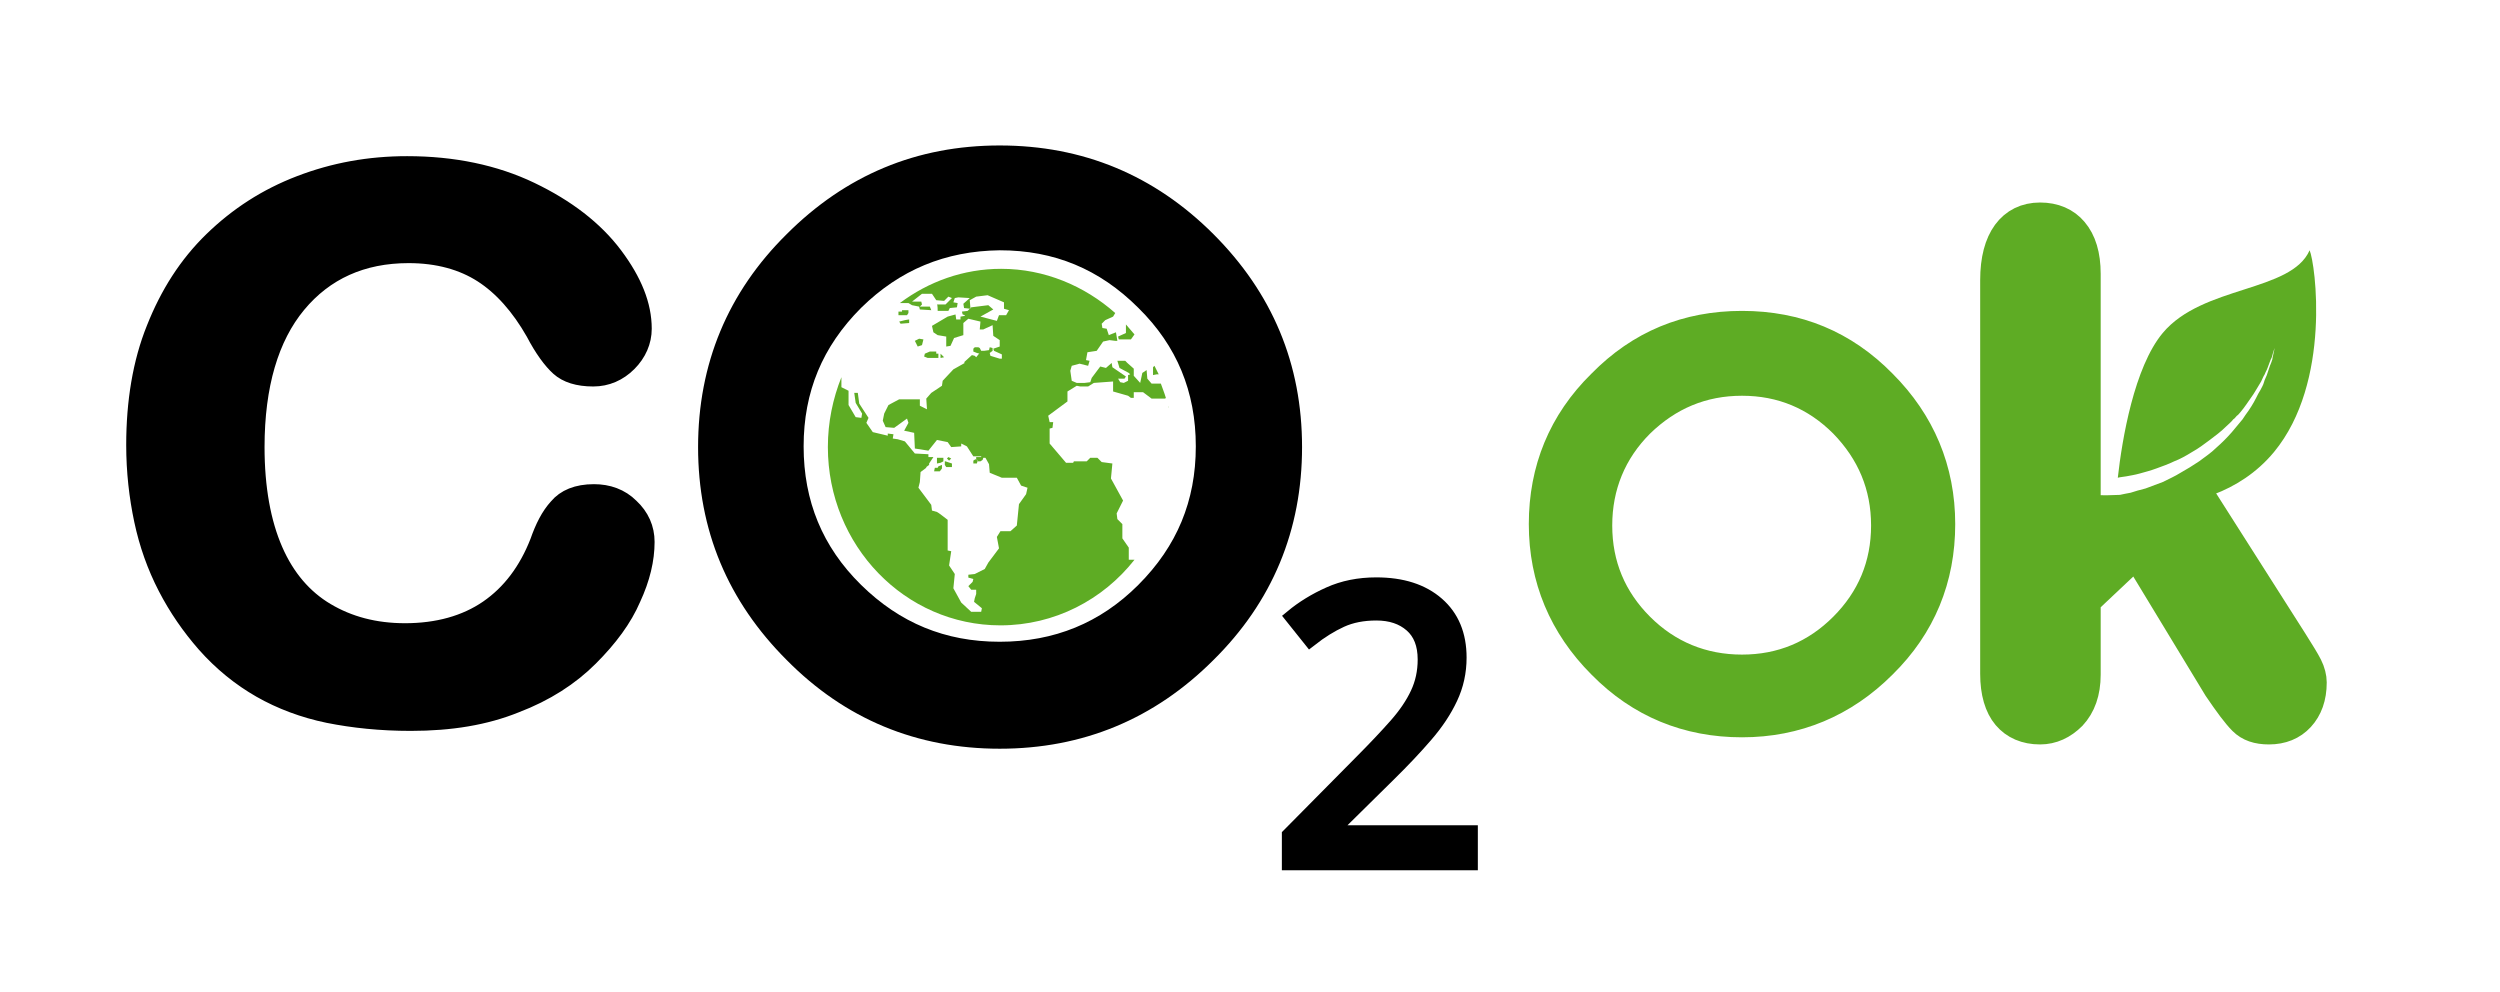
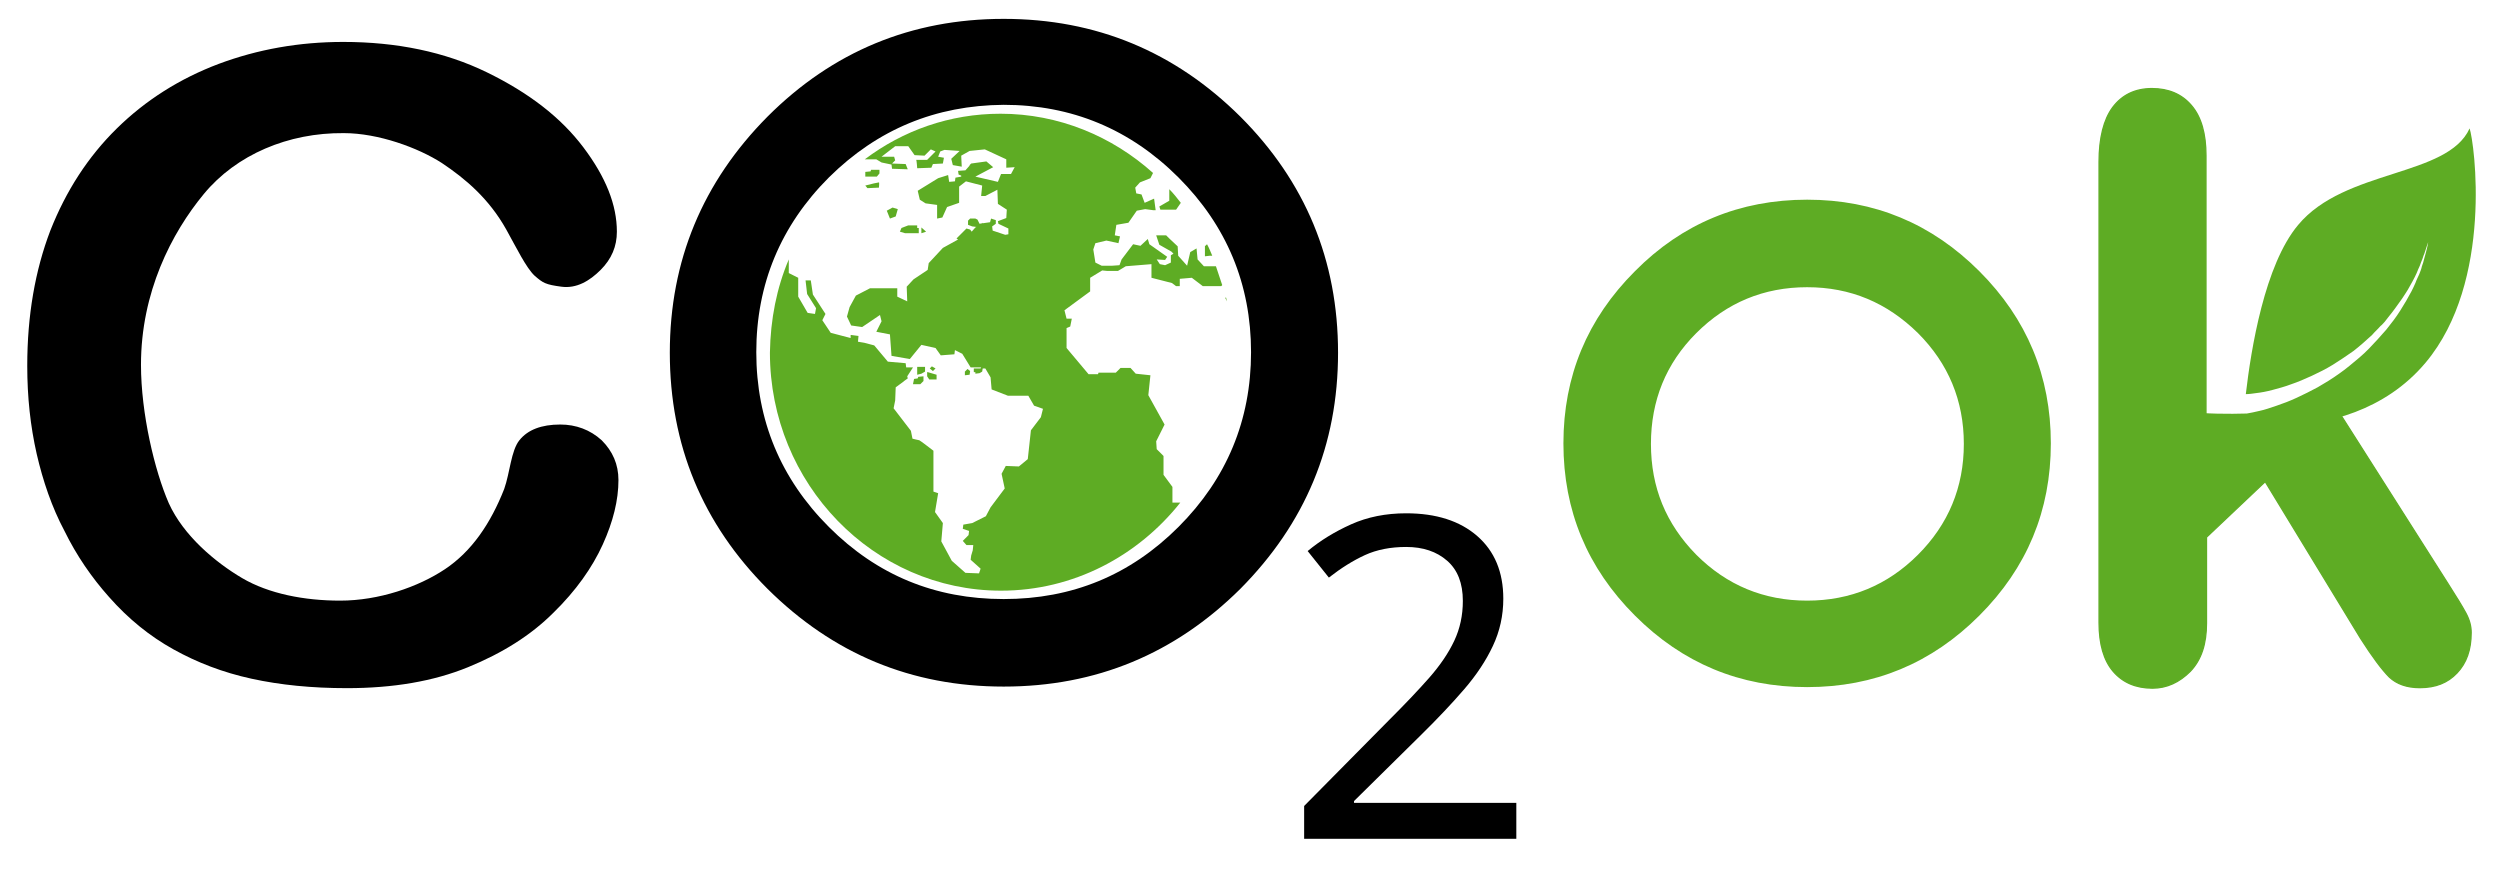
- <svg xmlns="http://www.w3.org/2000/svg" version="1.1" id="Laag_1" x="0px" y="0px" viewBox="0 0 350.6 139.1" style="enable-background:new 0 0 350.6 139.1;" xml:space="preserve">
+ <svg xmlns="http://www.w3.org/2000/svg" version="1.1" id="Laag_1" x="0px" y="0px" viewBox="0 0 477 166" style="enable-background:new 0 0 477 166;" xml:space="preserve">
  <style type="text/css">
- 	.st0{stroke:#000000;stroke-width:3;stroke-miterlimit:10;}
- 	.st1{fill-rule:evenodd;clip-rule:evenodd;fill:#5EAC24;}
- 	.st2{fill:#5EAC24;stroke:#5EAC24;stroke-width:4;stroke-miterlimit:10;}
- 	.st3{fill:#5EAC24;}
- 	.st4{stroke:#000000;stroke-width:5;stroke-miterlimit:10;}
- 	.st5{fill:#5EAC24;stroke:#5EAC24;stroke-width:2;stroke-miterlimit:10;}
- 	.st6{stroke:#000000;stroke-width:2;stroke-miterlimit:10;}
- 	.st7{font-family:'ArialRoundedMTBold';}
- 	.st8{font-size:53.988px;}
+ 	.st0{fill-rule:evenodd;clip-rule:evenodd;fill:#5EAC24;}
+ 	.st1{fill:#5EAC24;stroke:#5EAC24;stroke-width:0.25;stroke-miterlimit:10;}
+ 	.st2{fill:#5EAC24;}
+ 	.st3{stroke:#000000;stroke-miterlimit:10;}
+ 	.st4{fill:#5EAC24;stroke:#5EAC24;stroke-miterlimit:10;}
+ 	.st5{font-family:'ArialRoundedMTBold';}
+ 	.st6{font-size:85.789px;}
</style>
-   <g id="XMLID_26_">
-     <path id="XMLID_125_" class="st0" d="M90.3,76c0,2.4-0.6,5-1.9,7.8c-1.2,2.8-3.2,5.5-5.9,8.2c-2.7,2.7-6.1,4.9-10.3,6.5   c-4.2,1.7-9,2.5-14.6,2.5c-4.2,0-8-0.4-11.5-1.1c-3.4-0.7-6.6-1.9-9.4-3.5c-2.8-1.6-5.4-3.7-7.7-6.3c-2.1-2.4-3.9-5-5.4-7.9   c-1.5-2.9-2.6-6-3.3-9.3c-0.7-3.3-1.1-6.8-1.1-10.5c0-6,0.9-11.5,2.8-16.2c1.9-4.8,4.5-8.9,8-12.3c3.5-3.4,7.5-6,12.2-7.8   c4.7-1.8,9.6-2.7,14.9-2.7c6.4,0,12.2,1.2,17.2,3.6c5,2.4,8.9,5.4,11.6,9c2.7,3.6,4,6.9,4,10.1c0,1.7-0.7,3.3-2,4.6   c-1.3,1.3-2.9,2-4.7,2c-2.1,0-3.6-0.5-4.6-1.4c-1-0.9-2.2-2.5-3.4-4.8c-2.1-3.7-4.6-6.5-7.4-8.3c-2.8-1.8-6.3-2.8-10.5-2.8   c-6.6,0-11.9,2.4-15.8,7.1c-3.9,4.7-5.9,11.5-5.9,20.2c0,5.8,0.9,10.7,2.6,14.6c1.7,3.9,4.2,6.8,7.4,8.7c3.2,1.9,6.9,2.9,11.2,2.9   c4.6,0,8.6-1.1,11.8-3.3c3.2-2.2,5.6-5.4,7.2-9.5c0.7-2,1.5-3.6,2.6-4.8c1-1.2,2.6-1.9,4.9-1.9c1.9,0,3.6,0.6,4.9,1.9   C89.6,72.6,90.3,74.2,90.3,76z" />
-     <path id="XMLID_77_" class="st1" d="M118,52.9l0,1.4l1,0.5v2l1,1.7l0.8,0.1l0.1-0.6l-0.9-1.5l-0.2-1.4h0.5l0.2,1.5l1.3,2l-0.3,0.7   l0.9,1.3l2.1,0.5v-0.3l0.8,0.1l-0.1,0.6l0.7,0.1l1,0.3l1.4,1.7l1.9,0.1l0,0.4h0.7l-0.6,0.9l0,0.2l-0.4,0.3l0,0.1l0,0l-0.8,0.6   l-0.1,1.4l-0.2,0.8l1.8,2.4l0.1,0.8c0,0,0.7,0.2,0.7,0.2c0.1,0,1.5,1.1,1.5,1.1v4.3l0.5,0.1l-0.3,2l0.8,1.2l-0.2,2l1.1,2l1.4,1.3   l1.4,0l0.1-0.5l-1.1-0.9l0.1-0.5l0.2-0.6l0-0.6l-0.7,0l-0.4-0.5l0.6-0.6l0.1-0.4l-0.7-0.2l0-0.4l0.9-0.1l1.4-0.7l0.5-0.9l1.5-2   l-0.3-1.6l0.5-0.8l1.4,0l0.9-0.8l0.3-3l1-1.4l0.2-0.9l-0.9-0.3l-0.6-1.1l-2.1,0l-1.7-0.7l-0.1-1.2l-0.5-0.9l-0.3,0l-0.1,0.3   l-0.3,0.2l-0.4,0c0-0.1,0-0.2,0-0.2h-0.2v-0.4h0.7l0-0.1l-1.1,0l-0.9-1.4l-0.8-0.4l0,0.4l-1.4,0.1l-0.5-0.7l-1.5-0.3l-1.2,1.5   l-1.9-0.3l-0.1-2.2l-1.4-0.3l0.6-1.1l-0.2-0.6l-1.8,1.3l-1.2-0.1l-0.4-0.9l0.2-1l0.6-1.2l1.5-0.8h2.9l0,0.9l1,0.5l-0.1-1.5l0.7-0.8   l1.5-1l0.1-0.7l1.5-1.6l1.6-0.9l-0.1-0.1l1.1-1l0.4,0.1l0.2,0.2l0.4-0.5l0.1,0l-0.4-0.1l-0.5-0.2v-0.4l0.2-0.2h0.5l0.2,0.1l0.2,0.4   l0.3,0v0l0.1,0l0.7-0.1l0.1-0.4l0.4,0.1v0.4l-0.4,0.3l0.1,0.4l1.3,0.4l0,0l0.3,0l0-0.6l-1.1-0.5l-0.1-0.3l0.9-0.3l0-0.9l-0.9-0.6   l-0.1-1.5l-1.3,0.6h-0.5l0.1-1.1l-1.7-0.4l-0.7,0.6V47l-1.3,0.4l-0.5,1.1l-0.6,0.1v-1.4l-1.2-0.2l-0.6-0.4l-0.2-0.9l2.2-1.3   l1.1-0.3l0.1,0.7l0.6,0l0-0.4l0.6-0.1l0-0.1l-0.3-0.1l-0.1-0.4l0.8-0.1l0.5-0.5l0,0h0L137,43l1.6-0.2l0.7,0.6l-1.8,1l2.3,0.6   l0.3-0.8h1l0.4-0.7l-0.7-0.2v-0.9l-2.3-1l-1.6,0.2l-0.9,0.5l0.1,1.2l-0.9-0.1l-0.1-0.6l0.9-0.8l-1.6-0.1l-0.5,0.1l-0.2,0.6l0.6,0.1   l-0.1,0.6l-1,0.1l-0.2,0.4l-1.5,0c0,0,0-0.9-0.1-0.9c-0.1,0,1.2,0,1.2,0l0.9-0.9l-0.5-0.2l-0.6,0.6l-1.1-0.1l-0.6-0.9h-1.4   l-1.4,1.1h1.3l0.1,0.4l-0.3,0.3l1.4,0l0.2,0.5l-1.6-0.1l-0.1-0.4l-1-0.2l-0.5-0.3l-1.2,0c4-3,8.9-4.8,14.2-4.8   c6.1,0,11.7,2.4,16,6.2l-0.3,0.5l-1.1,0.5l-0.5,0.5l0.1,0.6l0.6,0.1l0.3,0.9l1-0.4l0.2,1.2h-0.3l-0.8-0.1l-0.9,0.2l-0.9,1.3   l-1.3,0.2l-0.2,1.1l0.5,0.1l-0.2,0.7l-1.2-0.3l-1.1,0.3l-0.2,0.7l0.2,1.4l0.7,0.3l1.1,0l0.8-0.1l0.2-0.6l1.2-1.6l0.8,0.2l0.8-0.7   l0.1,0.6l1.9,1.3l-0.2,0.3l-0.9,0l0.3,0.5l0.5,0.1l0.6-0.3l0-0.8l0.3-0.1l-0.2-0.2l-1.3-0.7l-0.3-1h1.1l0.3,0.3l0.9,0.8l0,1l0.9,1   l0.3-1.4l0.6-0.4l0.1,1.2l0.6,0.7l1.3,0c0.2,0.6,0.5,1.3,0.7,2l-0.1,0.1h-1.9l-1.2-0.9L159,55v0.8h-0.4l-0.4-0.3l-2.1-0.6v-1.4   l-2.7,0.2l-0.8,0.5h-1.1l-0.5-0.1l-1.3,0.8v1.4l-2.7,2l0.2,0.9h0.5l-0.1,0.8l-0.4,0.1l0,2.1l2.3,2.7h1l0.1-0.2h1.8l0.5-0.5h1   l0.6,0.6l1.5,0.2l-0.2,2.1l1.7,3.1l-0.9,1.8l0.1,0.8l0.7,0.7v2l0.9,1.3v1.7h0.8c-4.4,5.6-11.2,9.2-18.8,9.2   c-13.4,0-24.2-11.2-24.2-25C116.1,59.2,116.8,55.9,118,52.9L118,52.9z M161.7,51.5l0.2-0.2c0.2,0.4,0.4,0.8,0.6,1.2l-0.3,0   l-0.5,0.1V51.5L161.7,51.5z M157.9,46.7l0-1.2c0.4,0.5,0.8,0.9,1.2,1.4l-0.5,0.7l-1.7,0l-0.1-0.4L157.9,46.7L157.9,46.7z M126,43.7   L126,43.7l0.5,0l0-0.2h0.9v0.4l-0.2,0.3H126V43.7L126,43.7z M126.9,44.9c0,0,0.5-0.1,0.6-0.1c0,0,0,0.5,0,0.5l-1.2,0.1l-0.2-0.3   L126.9,44.9L126.9,44.9z M128.3,47.8l0.6-0.3l0.6,0.1l-0.2,0.8l-0.6,0.2L128.3,47.8L128.3,47.8z M131.6,49.7v0.5h-1.5l-0.5-0.2   l0.1-0.4l0.7-0.3h0.9v0.3H131.6L131.6,49.7z M132.3,64.2v0.5l-0.4,0.2l-0.5,0.1v-0.8H132.3L132.3,64.2z M131.9,50.2v-0.6l0.5,0.5   L131.9,50.2L131.9,50.2z M132.1,65.2v0.5l-0.3,0.4H131l0.1-0.5l0.4,0l0.1-0.2L132.1,65.2L132.1,65.2z M133.5,65v0.5h-0.8l-0.2-0.3   v-0.5h0.1L133.5,65L133.5,65z M132.8,64.3l0.2-0.2l0.4,0.2l-0.3,0.3L132.8,64.3L132.8,64.3z M163.8,57L163.8,57   c0.1,0,0.1,0.2,0.2,0.3L163.8,57L163.8,57z M136.5,64.6l0,0.4l0.5,0l0.1-0.4l-0.3-0.2L136.5,64.6L136.5,64.6z" />
-     <g id="XMLID_25_">
-       <g id="XMLID_54_">
-         <g id="XMLID_60_">
-           <path id="XMLID_61_" class="st2" d="M308.3,69l13.3,20.9c1,1.6,1.7,2.7,2.1,3.5c0.4,0.8,0.6,1.6,0.6,2.3c0,2.1-0.6,3.7-1.7,4.9      c-1.1,1.2-2.6,1.8-4.4,1.8c-1.6,0-2.8-0.4-3.7-1.3c-0.9-0.9-2-2.4-3.5-4.6l-11.4-18.8l-7,6.6v10.3c0,2.5-0.7,4.4-2,5.8      c-1.3,1.3-2.8,2-4.5,2c-2,0-3.6-0.7-4.7-2s-1.7-3.3-1.7-5.9V39.3c0-2.9,0.6-5.1,1.7-6.6c1.1-1.5,2.7-2.3,4.7-2.3      c2,0,3.6,0.7,4.7,2c1.2,1.4,1.8,3.4,1.8,6v31.4" />
-         </g>
+   <path id="XMLID_92_" class="st0" d="M150.5,49.5l0,2.6l1.8,0.9v3.6l1.8,3.1l1.4,0.2l0.2-1.1l-1.7-2.7l-0.3-2.6h1l0.4,2.7l2.4,3.7  l-0.6,1.2l1.6,2.4l3.8,1v-0.6l1.5,0.2l-0.1,1.1l1.2,0.2l1.9,0.5l2.6,3.1l3.4,0.3l0.1,0.8h1.3l-1.1,1.7l0.1,0.4l-0.7,0.5l-0.1,0.1  l0,0l-1.5,1.1l-0.1,2.5l-0.3,1.5l3.3,4.3l0.3,1.5c0,0,1.2,0.3,1.3,0.3c0.1,0,2.7,2,2.7,2v7.8l0.9,0.3l-0.6,3.6l1.5,2.1l-0.3,3.5  l2,3.7l2.6,2.3l2.6,0.1l0.3-0.9l-1.9-1.7l0.1-0.8l0.3-1l0.1-1l-1.3,0l-0.7-0.8l1.1-1.1l0.1-0.8l-1.2-0.4l0.1-0.8l1.7-0.3l2.6-1.3  l0.9-1.7l2.7-3.6l-0.6-2.8l0.8-1.5l2.5,0.1l1.7-1.4l0.6-5.5l1.9-2.5L199,78l-1.7-0.6l-1.1-1.9l-3.9,0l-3.1-1.2L189,72l-1-1.7l-0.5,0  l-0.1,0.6l-0.5,0.3l-0.8,0.1c0-0.2,0-0.3,0-0.3h-0.3v-0.7h1.3l0.1-0.2l-2,0l-1.6-2.6l-1.4-0.7l-0.1,0.8l-2.6,0.2l-1-1.4l-2.7-0.6  l-2.2,2.7l-3.5-0.6l-0.3-4.1l-2.6-0.5l1-2l-0.3-1.2l-3.4,2.3l-2.1-0.3l-0.8-1.7l0.5-1.8l1.2-2.2l2.7-1.4h5.2l0,1.6l1.9,0.9l-0.1-2.8  l1.3-1.4l2.7-1.8l0.2-1.3l2.7-2.9l2.9-1.6l-0.3-0.2l1.9-1.9l0.7,0.2l0.3,0.4l0.7-0.8l0.2-0.1l-0.8-0.1l-0.8-0.3v-0.8l0.4-0.4h1  l0.4,0.2l0.4,0.8l0.5-0.1v-0.1l0.1,0.1l1.4-0.2l0.2-0.7L190,42v0.7l-0.7,0.5l0.1,0.8l2.4,0.8l0,0l0.6-0.1l0-1.1l-1.9-0.9l-0.1-0.5  l1.6-0.6l0.1-1.6l-1.7-1.1l-0.1-2.7l-2.3,1.2h-0.8l0.2-2l-3.1-0.8l-1.3,1v3.1l-2.3,0.8l-0.9,2l-1,0.2v-2.6l-2.2-0.3l-1.1-0.7  l-0.4-1.7l3.9-2.4l1.9-0.6l0.2,1.3l1.1-0.1l0.1-0.7l1.1-0.2l0-0.2l-0.5-0.2l-0.1-0.7l1.4-0.1l0.8-0.9l0-0.1h0l0.3-0.3l2.9-0.4  l1.3,1.1l-3.4,1.8l4.3,1l0.6-1.5h1.9l0.7-1.3L192,32v-1.6l-4.1-1.9l-2.9,0.3l-1.6,0.9l0.1,2.1l-1.7-0.3l-0.3-1.2l1.6-1.5l-2.9-0.2  l-0.8,0.3l-0.4,1l1.1,0.2l-0.2,1.1l-1.9,0.1l-0.3,0.7l-2.7,0.1c0,0-0.1-1.6-0.2-1.6c-0.1,0,2.1,0,2.1,0l1.6-1.6l-0.9-0.4l-1.2,1.2  l-1.9-0.1l-1.2-1.7h-2.5l-2.6,2h2.4l0.2,0.7l-0.6,0.6l2.6,0.1l0.4,1l-3-0.1l-0.1-0.8l-1.9-0.4l-1-0.6l-2.2,0  c7.3-5.5,16.2-8.7,25.9-8.7c11.1,0,21.3,4.3,29.1,11.3l-0.5,1l-2,0.8l-0.9,1l0.2,1.1l1,0.2l0.6,1.6l1.8-0.8l0.3,2.2h-0.5l-1.5-0.2  l-1.6,0.3l-1.6,2.3l-2.3,0.4l-0.3,2l1,0.2l-0.3,1.3l-2.3-0.5l-2.1,0.5l-0.4,1.2l0.4,2.5l1.2,0.6l2,0l1.4-0.1l0.4-1.1l2.2-2.9  l1.4,0.3l1.4-1.3l0.3,1l3.4,2.4l-0.4,0.6l-1.6-0.1l0.6,0.9l1,0.2l1.1-0.5l0-1.4l0.5-0.3l-0.4-0.4l-2.3-1.3l-0.6-1.8h1.9l0.6,0.6  l1.6,1.5l0.1,1.8l1.7,1.9l0.6-2.6l1.2-0.7l0.2,2.1l1.2,1.3l2.3,0c0.4,1.2,0.8,2.4,1.2,3.6l-0.2,0.2h-3.5l-2.1-1.6l-2.3,0.2v1.4h-0.7  l-0.8-0.6l-3.9-1v-2.6l-4.9,0.4l-1.5,0.9h-2l-1-0.1L208,53v2.6l-4.9,3.6l0.4,1.6h1l-0.3,1.5l-0.7,0.3l0,3.8l4.2,5h1.8l0.1-0.3h3.3  l0.9-0.9h1.9l1,1.1l2.8,0.3l-0.4,3.8l3.1,5.6l-1.6,3.2l0.1,1.5l1.3,1.3v3.6l1.7,2.3v3h1.5c-8.1,10.2-20.4,16.8-34.2,16.8  c-24.3,0-44.1-20.4-44.1-45.4C147,60.9,148.2,54.9,150.5,49.5L150.5,49.5z M230,46.9l0.3-0.3c0.4,0.7,0.7,1.5,1,2.2l-0.5,0l-0.9,0.1  V46.9L230,46.9z M223.1,38.3l0-2.2c0.8,0.8,1.5,1.7,2.2,2.6l-0.9,1.3l-3,0l-0.2-0.6L223.1,38.3L223.1,38.3z M165.1,32.8L165.1,32.8  l1-0.1l0.1-0.3h1.6v0.7l-0.5,0.6h-2.2V32.8L165.1,32.8z M166.7,35c0,0,1-0.2,1-0.2c0.1,0,0,1,0,1l-2.2,0.1l-0.4-0.5L166.7,35  L166.7,35z M169.2,40.2l1.1-0.6l1,0.3l-0.4,1.4l-1.1,0.4L169.2,40.2L169.2,40.2z M175.3,43.6v0.9h-2.6l-1-0.3l0.3-0.7l1.3-0.5h1.7  v0.5H175.3L175.3,43.6z M176.5,70v0.9l-0.7,0.4l-0.8,0.2V70H176.5L176.5,70z M175.8,44.5v-1.1l0.9,0.8L175.8,44.5L175.8,44.5z   M176.2,71.8v0.9l-0.6,0.6h-1.4l0.2-1l0.7-0.1l0.1-0.3L176.2,71.8L176.2,71.8z M178.7,71.5v0.9h-1.4l-0.4-0.6V71h0.1L178.7,71.5  L178.7,71.5z M177.4,70.3l0.4-0.4l0.7,0.4l-0.5,0.5L177.4,70.3L177.4,70.3z M233.8,56.9l0.1-0.2c0.1,0.2,0.1,0.5,0.2,0.8L233.8,56.9  L233.8,56.9z M184.1,70.9l0,0.7l0.9-0.1l0.1-0.7l-0.5-0.4L184.1,70.9L184.1,70.9z" />
+   <g id="XMLID_79_">
+     <g id="XMLID_85_">
+       <g id="XMLID_28_">
+         <path id="XMLID_29_" class="st1" d="M446,78.2l21.1,33.2c1.6,2.5,2.7,4.3,3.4,5.6c0.7,1.3,1,2.5,1,3.7c0,3.3-0.9,5.8-2.7,7.7     c-1.8,1.9-4.1,2.8-7.1,2.8c-2.5,0-4.4-0.7-5.8-2c-1.4-1.4-3.2-3.8-5.5-7.4l-18.2-29.9l-11.2,10.6v16.4c0,4-1,7-3.1,9.2     c-2.1,2.1-4.5,3.2-7.2,3.2c-3.2,0-5.7-1.1-7.5-3.2c-1.8-2.1-2.7-5.2-2.7-9.3V30.9c0-4.6,0.9-8.1,2.6-10.4     c1.8-2.4,4.3-3.6,7.5-3.6c3.2,0,5.7,1.1,7.5,3.2c1.9,2.2,2.8,5.4,2.8,9.6v49.9" />
      </g>
-       <path id="XMLID_49_" class="st3" d="M318.9,63.4c-4.9,5.9-12,7.4-16.8,7.6l0,0c-0.3,0-6.3,0.9-12.5,0.1l0.2-1.9    c2.7,0.3,5.4,0.3,7.5,0.2c0.4-0.1,1-0.2,1.5-0.3c0.6-0.2,1.3-0.4,2.1-0.6c0.8-0.3,1.6-0.6,2.4-0.9c0.8-0.4,1.7-0.8,2.5-1.3    c0.9-0.5,1.7-1,2.6-1.6c0.8-0.6,1.7-1.2,2.4-1.9c0.8-0.7,1.5-1.4,2.2-2.2c0.3-0.4,0.7-0.8,1-1.2c0.2-0.2,0.3-0.4,0.5-0.6    c0.1-0.2,0.3-0.4,0.4-0.6c0.6-0.8,1.1-1.6,1.5-2.4c0.2-0.4,0.4-0.8,0.6-1.1c0.2-0.4,0.4-0.7,0.5-1.1c0.1-0.4,0.3-0.7,0.4-1    c0.1-0.3,0.2-0.6,0.3-0.9c0.1-0.3,0.2-0.6,0.3-0.8c0.1-0.3,0.2-0.5,0.2-0.7c0.2-0.9,0.3-1.4,0.3-1.4s-0.2,0.5-0.4,1.3    c-0.1,0.2-0.2,0.4-0.3,0.7c-0.1,0.3-0.2,0.5-0.3,0.8c-0.1,0.3-0.3,0.6-0.4,0.9c-0.2,0.3-0.3,0.6-0.5,1c-0.2,0.3-0.4,0.7-0.6,1    c-0.2,0.3-0.4,0.7-0.7,1.1c-0.5,0.7-1,1.5-1.6,2.2c-0.2,0.2-0.3,0.4-0.5,0.5c-0.2,0.2-0.3,0.4-0.5,0.5c-0.3,0.4-0.7,0.7-1,1    c-0.7,0.7-1.5,1.3-2.3,1.9c-0.8,0.6-1.6,1.2-2.5,1.7c-0.8,0.5-1.7,1-2.5,1.3c-0.8,0.4-1.7,0.7-2.5,1c-0.8,0.3-1.6,0.5-2.3,0.7    c-0.7,0.2-1.4,0.3-1.9,0.4c-0.5,0.1-0.9,0.1-1.2,0.2c0.6-5.4,2.3-15.5,6.3-20.3c5.6-6.7,18-5.7,20.6-11.6    C324.7,36.9,327,53.6,318.9,63.4z" />
    </g>
-     <path id="XMLID_21_" class="st4" d="M168.4,34.6c7.8,7.8,11.7,17.1,11.7,28.1c0,11-3.9,20.4-11.7,28.1   c-7.8,7.8-17.2,11.7-28.2,11.7c-11,0-20.4-3.9-28.1-11.7c-7.8-7.8-11.7-17.1-11.7-28.1c0-11,3.9-20.4,11.7-28.1   c7.8-7.8,17.1-11.7,28.1-11.7C151.2,22.9,160.6,26.8,168.4,34.6z M119,41.4c-5.9,5.9-8.8,12.9-8.8,21.2s2.9,15.4,8.8,21.2   c5.9,5.8,12.9,8.7,21.2,8.7c8.3,0,15.4-2.9,21.2-8.7c5.9-5.9,8.8-12.9,8.8-21.2s-2.9-15.4-8.8-21.2c-5.9-5.9-12.9-8.8-21.2-8.8   C131.9,32.7,124.9,35.6,119,41.4z" />
-     <path id="XMLID_18_" class="st5" d="M244.3,44.6c8,0,14.8,2.8,20.4,8.5c5.6,5.6,8.5,12.5,8.5,20.4s-2.8,14.8-8.5,20.4   c-5.6,5.6-12.5,8.5-20.4,8.5s-14.8-2.8-20.4-8.5c-5.6-5.6-8.5-12.5-8.5-20.4s2.8-14.8,8.5-20.4C229.5,47.4,236.3,44.6,244.3,44.6z    M244.3,54.5c-5.3,0-9.8,1.9-13.6,5.6c-3.7,3.7-5.6,8.3-5.6,13.6c0,5.3,1.9,9.8,5.6,13.5c3.7,3.7,8.3,5.6,13.6,5.6   s9.8-1.9,13.5-5.6c3.7-3.7,5.6-8.2,5.6-13.5c0-5.3-1.9-9.8-5.6-13.6C254.1,56.4,249.6,54.5,244.3,54.5z" />
-     <text id="XMLID_17_" transform="matrix(1 0 0 1 178.1745 121.0496)" class="st6 st7 st8">2</text>
+     <path id="XMLID_81_" class="st2" d="M462.8,69.2c-7.9,9.4-19.1,11.7-26.6,12.1l0,0c-0.4,0.1-10,1.4-19.9,0.2l0.4-3   c4.3,0.5,8.6,0.5,12,0.4c0.7-0.1,1.5-0.3,2.4-0.5c1-0.2,2.1-0.6,3.3-1c1.2-0.4,2.5-0.9,3.8-1.5c1.3-0.6,2.7-1.3,4-2   c1.4-0.8,2.7-1.6,4.1-2.6c1.3-0.9,2.6-2,3.9-3.1c1.3-1.1,2.4-2.3,3.5-3.5c0.5-0.6,1.1-1.2,1.6-1.8c0.2-0.3,0.5-0.6,0.7-0.9   c0.2-0.3,0.5-0.6,0.7-0.9c0.9-1.2,1.7-2.5,2.4-3.7c0.3-0.6,0.7-1.2,1-1.8c0.3-0.6,0.6-1.2,0.8-1.7c0.2-0.6,0.5-1.1,0.7-1.6   c0.2-0.5,0.4-1,0.5-1.5c0.2-0.5,0.3-0.9,0.4-1.3c0.1-0.4,0.2-0.8,0.3-1.1c0.4-1.4,0.5-2.2,0.5-2.2s-0.3,0.8-0.7,2.1   c-0.1,0.3-0.3,0.7-0.4,1.1c-0.2,0.4-0.3,0.8-0.5,1.3c-0.2,0.4-0.4,0.9-0.6,1.4c-0.2,0.5-0.5,1-0.8,1.6c-0.3,0.5-0.6,1.1-0.9,1.6   c-0.3,0.5-0.7,1.1-1.1,1.7c-0.8,1.1-1.6,2.3-2.6,3.5c-0.2,0.3-0.5,0.6-0.7,0.9c-0.3,0.3-0.5,0.6-0.8,0.8c-0.5,0.6-1.1,1.1-1.6,1.7   c-1.2,1.1-2.3,2.1-3.6,3.1c-1.3,0.9-2.6,1.8-3.9,2.6c-1.3,0.8-2.7,1.5-4,2.1c-1.3,0.6-2.7,1.2-3.9,1.6c-1.3,0.5-2.5,0.8-3.6,1.1   c-1.1,0.3-2.2,0.5-3.1,0.6c-0.7,0.1-1.4,0.2-2,0.2c1-8.6,3.6-24.7,10-32.3c8.9-10.7,28.5-9.1,32.7-18.4   C472.1,27.1,475.8,53.7,462.8,69.2z" />
  </g>
+   <path id="XMLID_69_" class="st3" d="M236.3,22.6c12.3,12.3,18.5,27.2,18.5,44.7c0,17.5-6.2,32.3-18.5,44.7  c-12.4,12.3-27.3,18.5-44.8,18.5c-17.5,0-32.3-6.2-44.7-18.5c-12.3-12.3-18.5-27.2-18.5-44.7c0-17.4,6.2-32.3,18.5-44.7  c12.3-12.3,27.2-18.5,44.7-18.5C209,4.1,223.9,10.3,236.3,22.6z M157.8,33.5c-9.3,9.3-14,20.6-14,33.7s4.7,24.4,14,33.7  c9.3,9.3,20.5,13.9,33.7,13.9c13.2,0,24.4-4.6,33.7-13.9c9.3-9.3,14-20.6,14-33.7s-4.7-24.4-14-33.7c-9.3-9.3-20.6-14-33.7-14  C178.4,19.6,167.2,24.2,157.8,33.5z" />
+   <path id="XMLID_51_" class="st4" d="M344.8,38.6c12.7,0,23.5,4.5,32.5,13.5c9,9,13.5,19.8,13.5,32.5s-4.5,23.5-13.5,32.5  c-9,9-19.8,13.5-32.5,13.5c-12.7,0-23.5-4.5-32.5-13.5c-9-9-13.5-19.8-13.5-32.5s4.5-23.5,13.5-32.5  C321.2,43.1,332.1,38.6,344.8,38.6z M344.8,54.3c-8.4,0-15.6,3-21.5,8.9c-5.9,5.9-8.8,13.1-8.8,21.5c0,8.4,2.9,15.5,8.8,21.5  c5.9,5.9,13.1,8.9,21.5,8.9s15.6-3,21.5-8.9c5.9-5.9,8.9-13.1,8.9-21.5c0-8.4-3-15.6-8.9-21.5C360.3,57.3,353.2,54.3,344.8,54.3z" />
+   <text id="XMLID_50_" transform="matrix(1 0 0 1 244.7049 160.0474)" class="st5 st6">2</text>
+   <path id="XMLID_86_" d="M118,91.6c0,3.8-1,7.9-3,12.3c-2,4.4-5.1,8.8-9.4,13c-4.3,4.3-9.7,7.7-16.3,10.4c-6.6,2.7-14.3,4-23.1,4  c-6.7,0-12.7-0.6-18.2-1.8c-5.5-1.2-10.4-3.1-14.9-5.6c-4.5-2.5-8.6-5.8-12.3-10c-3.3-3.7-6.2-7.9-8.5-12.6  C9.9,96.8,8.2,91.8,7,86.6c-1.2-5.3-1.8-10.8-1.8-16.8c0-9.6,1.5-18.2,4.4-25.8c3-7.6,7.2-14.1,12.7-19.5c5.5-5.4,12-9.5,19.4-12.3  C49.2,9.4,57.1,8,65.5,8c10.2,0,19.4,1.9,27.4,5.8c8,3.9,14.1,8.6,18.4,14.3c4.3,5.7,6.4,11,6.4,16.1c0,2.8-1,5.2-3.1,7.3  c-2.1,2.1-4.6,3.6-7.5,3.2c-3-0.4-3.5-0.7-5.1-2.1c-1.6-1.5-3.4-5.2-5.4-8.8c-3.3-5.9-7.8-9.7-12.3-12.7c-4.5-2.9-12.1-5.7-18.7-5.7  C55,25.3,45.1,29.5,38.9,37c-6.2,7.5-12,18.8-12,32.6c0,9.3,2.6,20.2,5.3,26.4c2.8,6.2,8.9,11.3,14,14.3c5.1,3,11.9,4.3,18.7,4.3  c7.4,0,14.9-2.6,20-6c5.1-3.4,8.7-8.7,11.3-15.3c1.1-3.1,1.3-7.3,2.9-9.3c1.6-2,4.2-3,7.8-3c3,0,5.7,1,7.9,3  C116.9,86.1,118,88.6,118,91.6z" />
</svg>
